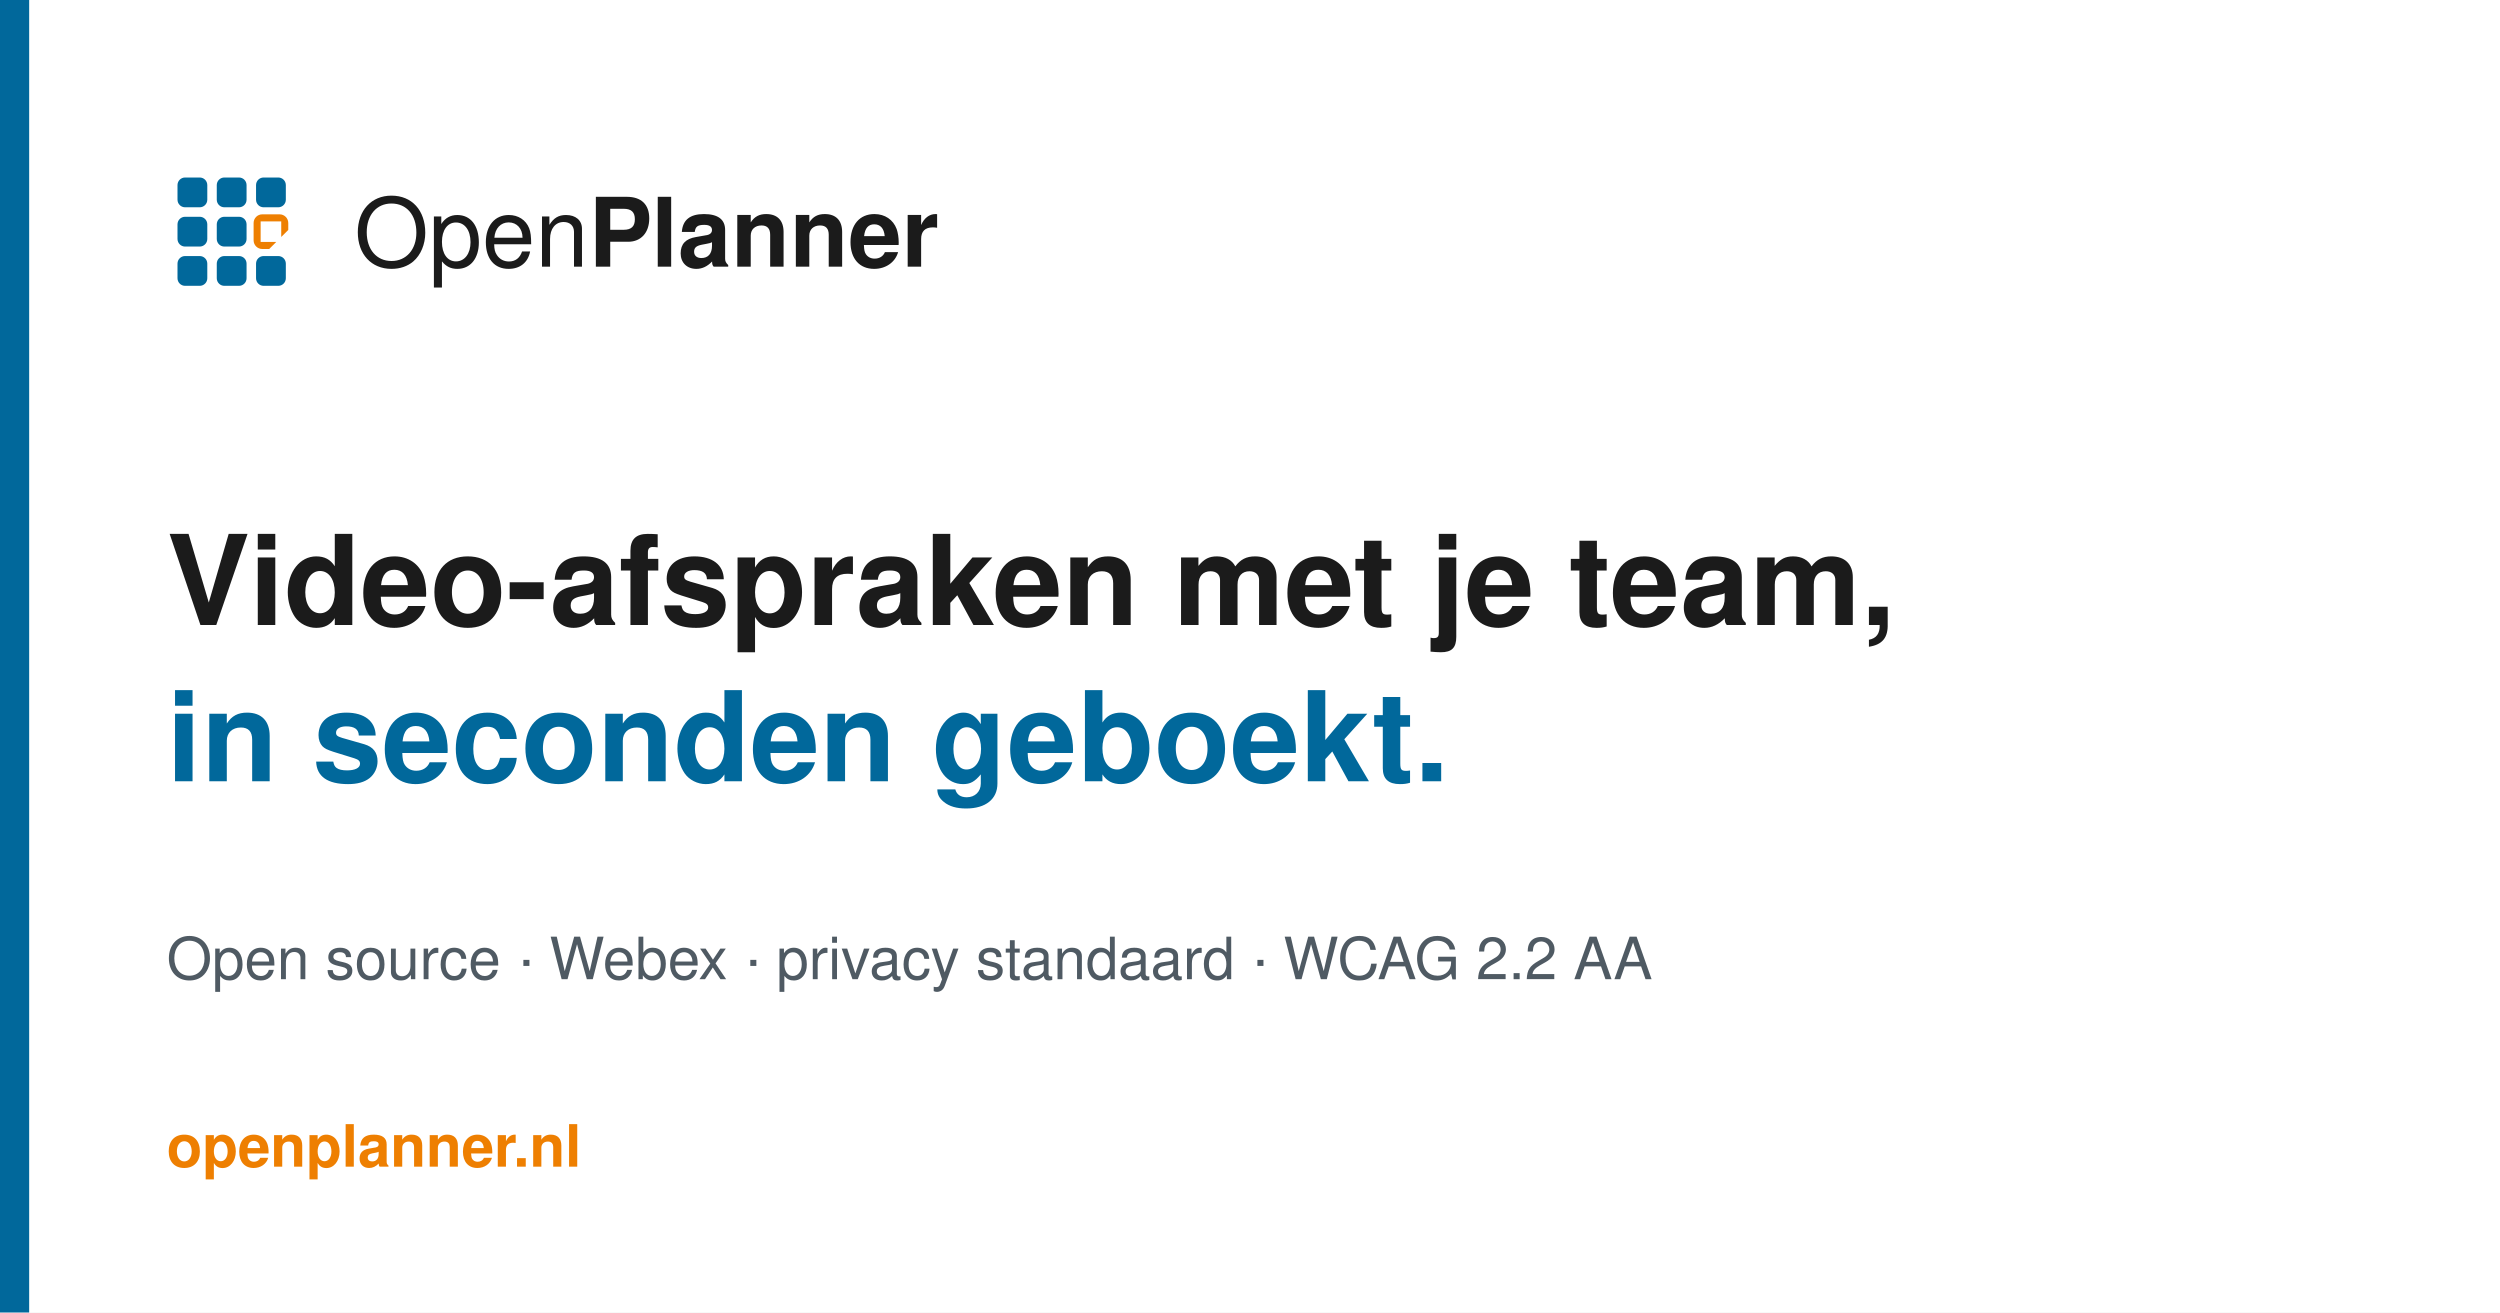
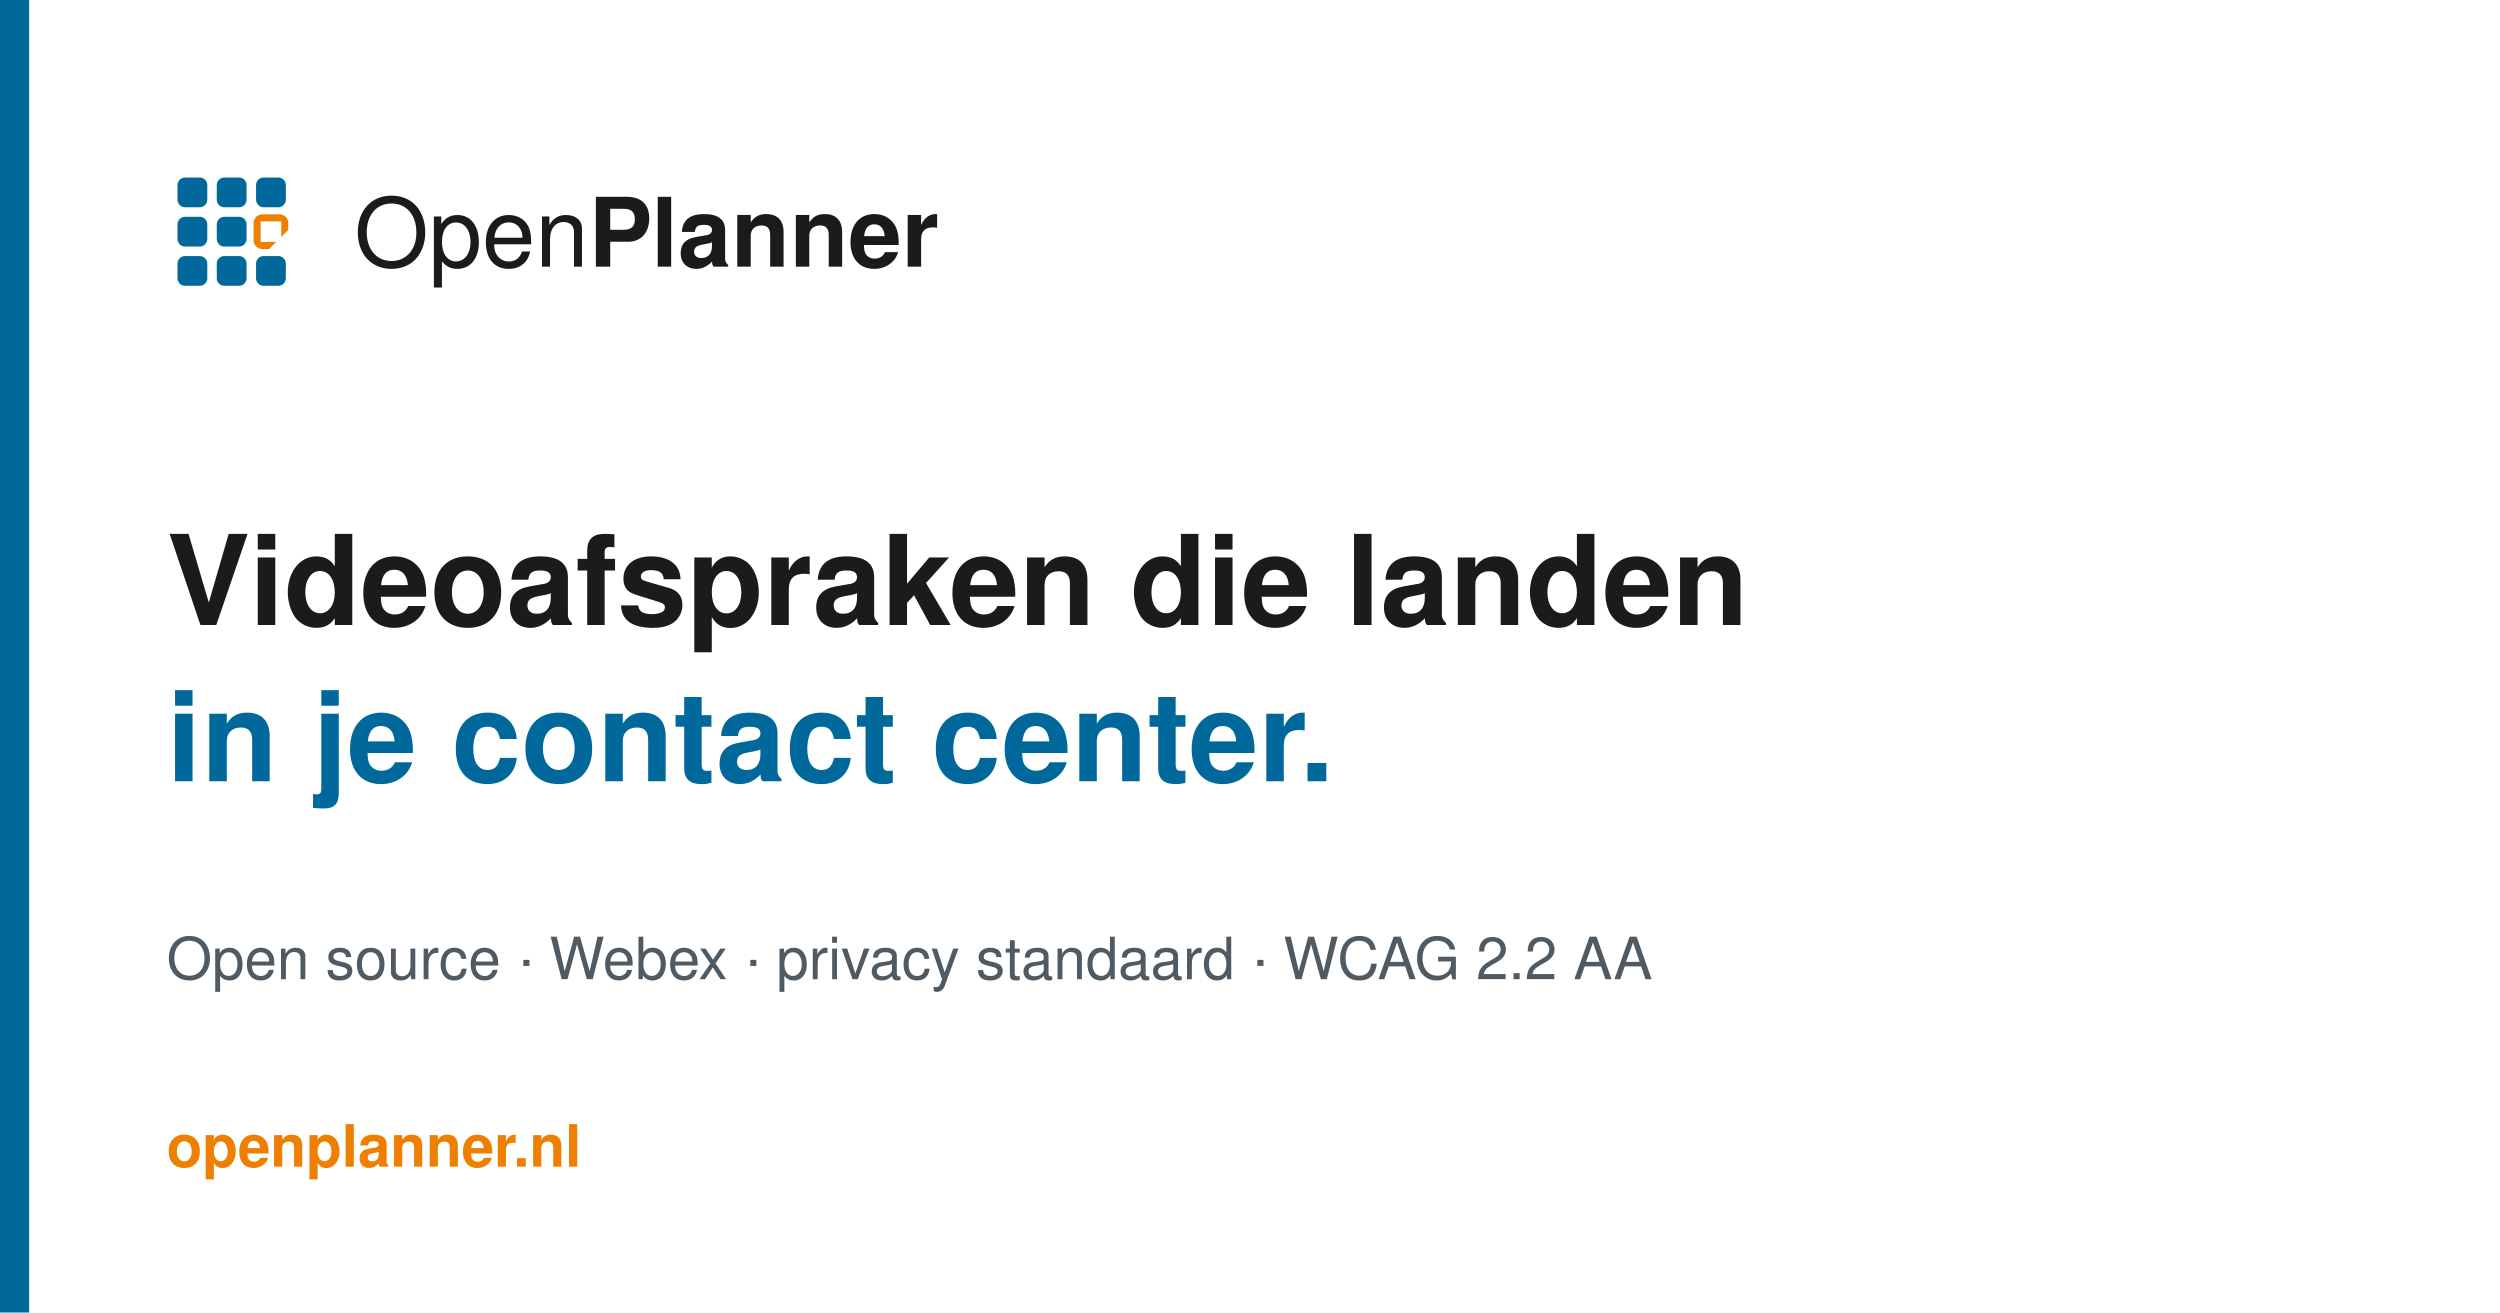
<svg xmlns="http://www.w3.org/2000/svg" width="1200" height="630" viewBox="0 0 1200 630">
  <rect width="1200" height="630" fill="#ffffff" />
  <rect x="0" y="0" width="14" height="630" fill="#01689b" />
  <g transform="translate(80 80) scale(2.6)">
    <g fill="#01689b">
      <rect x="2" y="2" width="5.5" height="5.5" rx="1.4" />
      <rect x="9.25" y="2" width="5.5" height="5.5" rx="1.4" />
      <rect x="16.5" y="2" width="5.5" height="5.5" rx="1.4" />
      <rect x="2" y="9.25" width="5.5" height="5.5" rx="1.4" />
      <rect x="9.25" y="9.25" width="5.5" height="5.5" rx="1.4" />
      <rect x="2" y="16.5" width="5.5" height="5.5" rx="1.4" />
      <rect x="9.25" y="16.5" width="5.5" height="5.5" rx="1.4" />
      <rect x="16.5" y="16.5" width="5.5" height="5.5" rx="1.4" />
    </g>
    <path d="M22.45 11.68V10.4A1.6 1.6 0 0 0 20.85 8.8H17.65A1.6 1.6 0 0 0 16.05 10.4V13.6A1.6 1.6 0 0 0 17.65 15.2H18.93L20.23 13.9H17.35V10.1H21.15V12.98Z" fill="#ee7f01" />
  </g>
  <text x="170" y="128" font-family="Helvetica, Arial, sans-serif" font-size="46" fill="#1b1b1b">Open<tspan font-weight="700">Planner</tspan>
  </text>
-   <text x="80" y="300" font-family="Helvetica, Arial, sans-serif" font-size="60" font-weight="700" fill="#1b1b1b">Video-afspraken met je team,</text>
-   <text x="80" y="375" font-family="Helvetica, Arial, sans-serif" font-size="60" font-weight="700" fill="#01689b">in seconden geboekt.</text>
+   <text x="80" y="300" font-family="Helvetica, Arial, sans-serif" font-size="60" font-weight="700" fill="#1b1b1b">Videoafspraken die landen</text>
+   <text x="80" y="375" font-family="Helvetica, Arial, sans-serif" font-size="60" font-weight="700" fill="#01689b">in je contact center.</text>
  <text x="80" y="470" font-family="Helvetica, Arial, sans-serif" font-size="28" fill="#4f5a63">Open source · Webex · privacy standaard · WCAG 2.2 AA</text>
  <text x="80" y="560" font-family="Helvetica, Arial, sans-serif" font-size="28" font-weight="700" fill="#ee7f01">openplanner.nl</text>
</svg>
